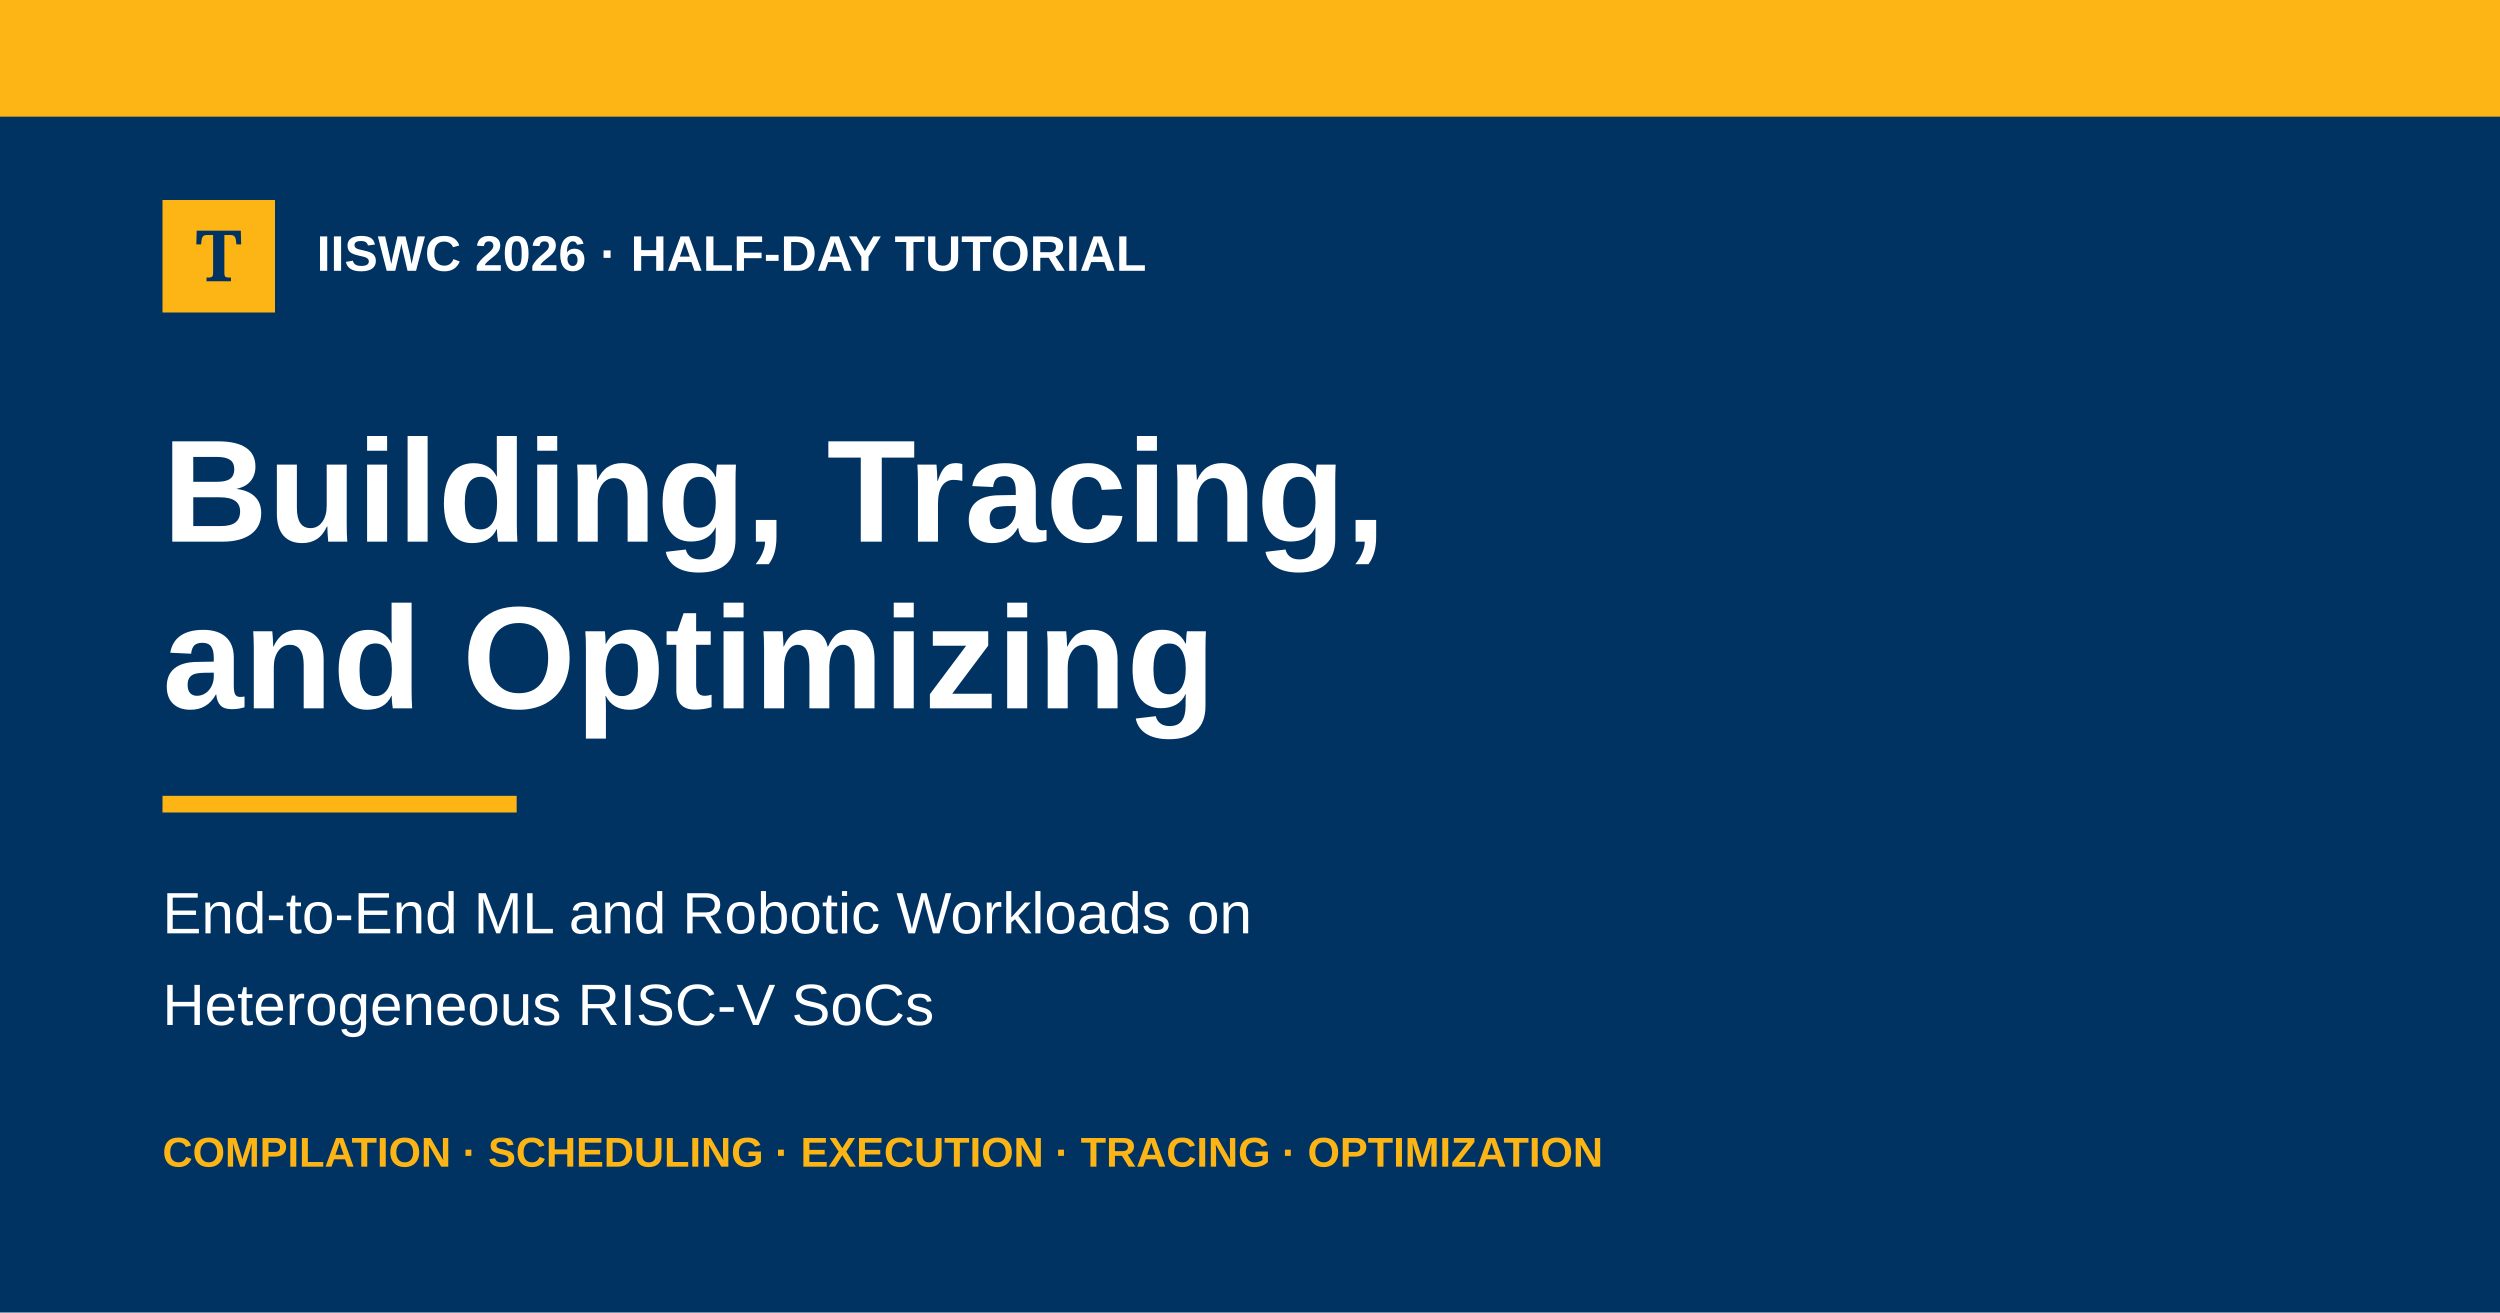
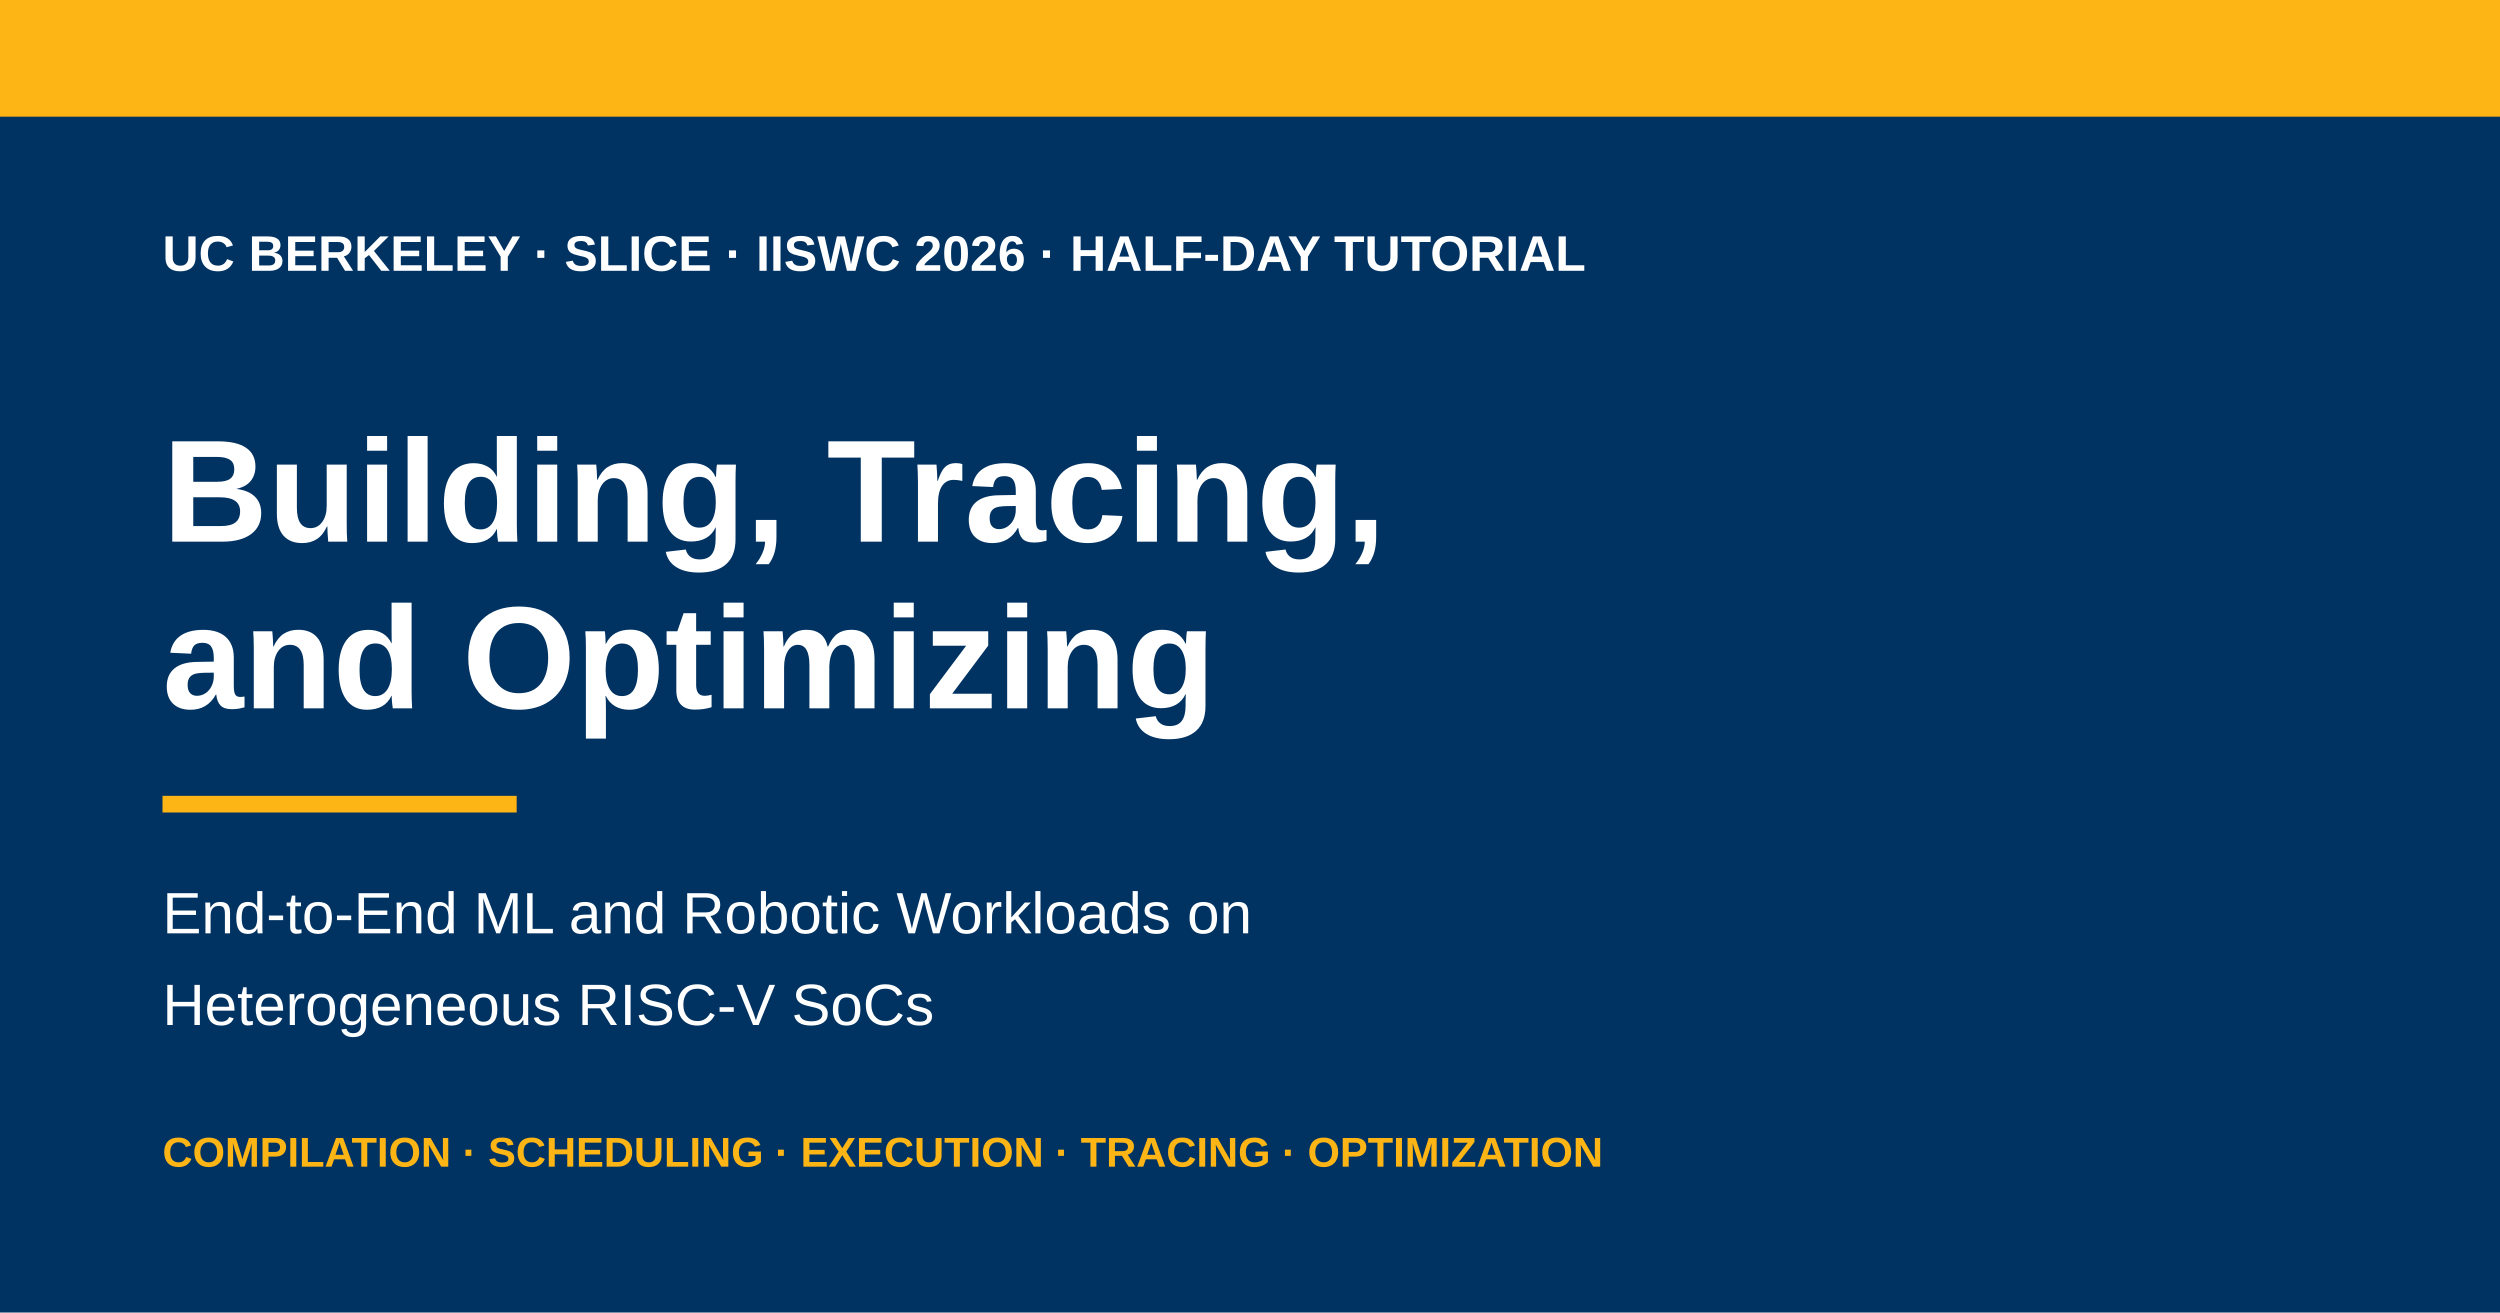
<svg xmlns="http://www.w3.org/2000/svg" width="1200" height="630" viewBox="0 0 1200 630">
  <rect width="1200" height="630" fill="#003262" />
  <rect width="1200" height="56" fill="#FDB515" />
  <g transform="translate(78 96)">
-     <rect width="54" height="54" fill="#FDB515" />
-     <text x="27" y="39" fill="#003262" font-family="Georgia, serif" font-size="34" font-weight="700" text-anchor="middle">T</text>
-     <text x="74" y="34" fill="#FFFFFF" font-family="Arial, Helvetica, sans-serif" font-size="24" font-weight="700">IISWC 2026 · HALF-DAY TUTORIAL</text>
+     <text x="0" y="34" fill="#FFFFFF" font-family="Arial, Helvetica, sans-serif" font-size="24" font-weight="700">UC BERKELEY · SLICE · IISWC 2026 · HALF-DAY TUTORIAL</text>
  </g>
  <text x="78" y="260" fill="#FFFFFF" font-family="Arial, Helvetica, sans-serif" font-size="70" font-weight="700">Building, Tracing,</text>
  <text x="78" y="340" fill="#FFFFFF" font-family="Arial, Helvetica, sans-serif" font-size="70" font-weight="700">and Optimizing</text>
  <rect x="78" y="382" width="170" height="8" fill="#FDB515" />
  <text x="78" y="448" fill="#FFFFFF" font-family="Arial, Helvetica, sans-serif" font-size="28">End-to-End ML and Robotic Workloads on</text>
  <text x="78" y="492" fill="#FFFFFF" font-family="Arial, Helvetica, sans-serif" font-size="28">Heterogeneous RISC-V SoCs</text>
  <text x="78" y="560" fill="#FDB515" font-family="Arial, Helvetica, sans-serif" font-size="20" font-weight="700">COMPILATION · SCHEDULING · EXECUTION · TRACING · OPTIMIZATION</text>
</svg>
